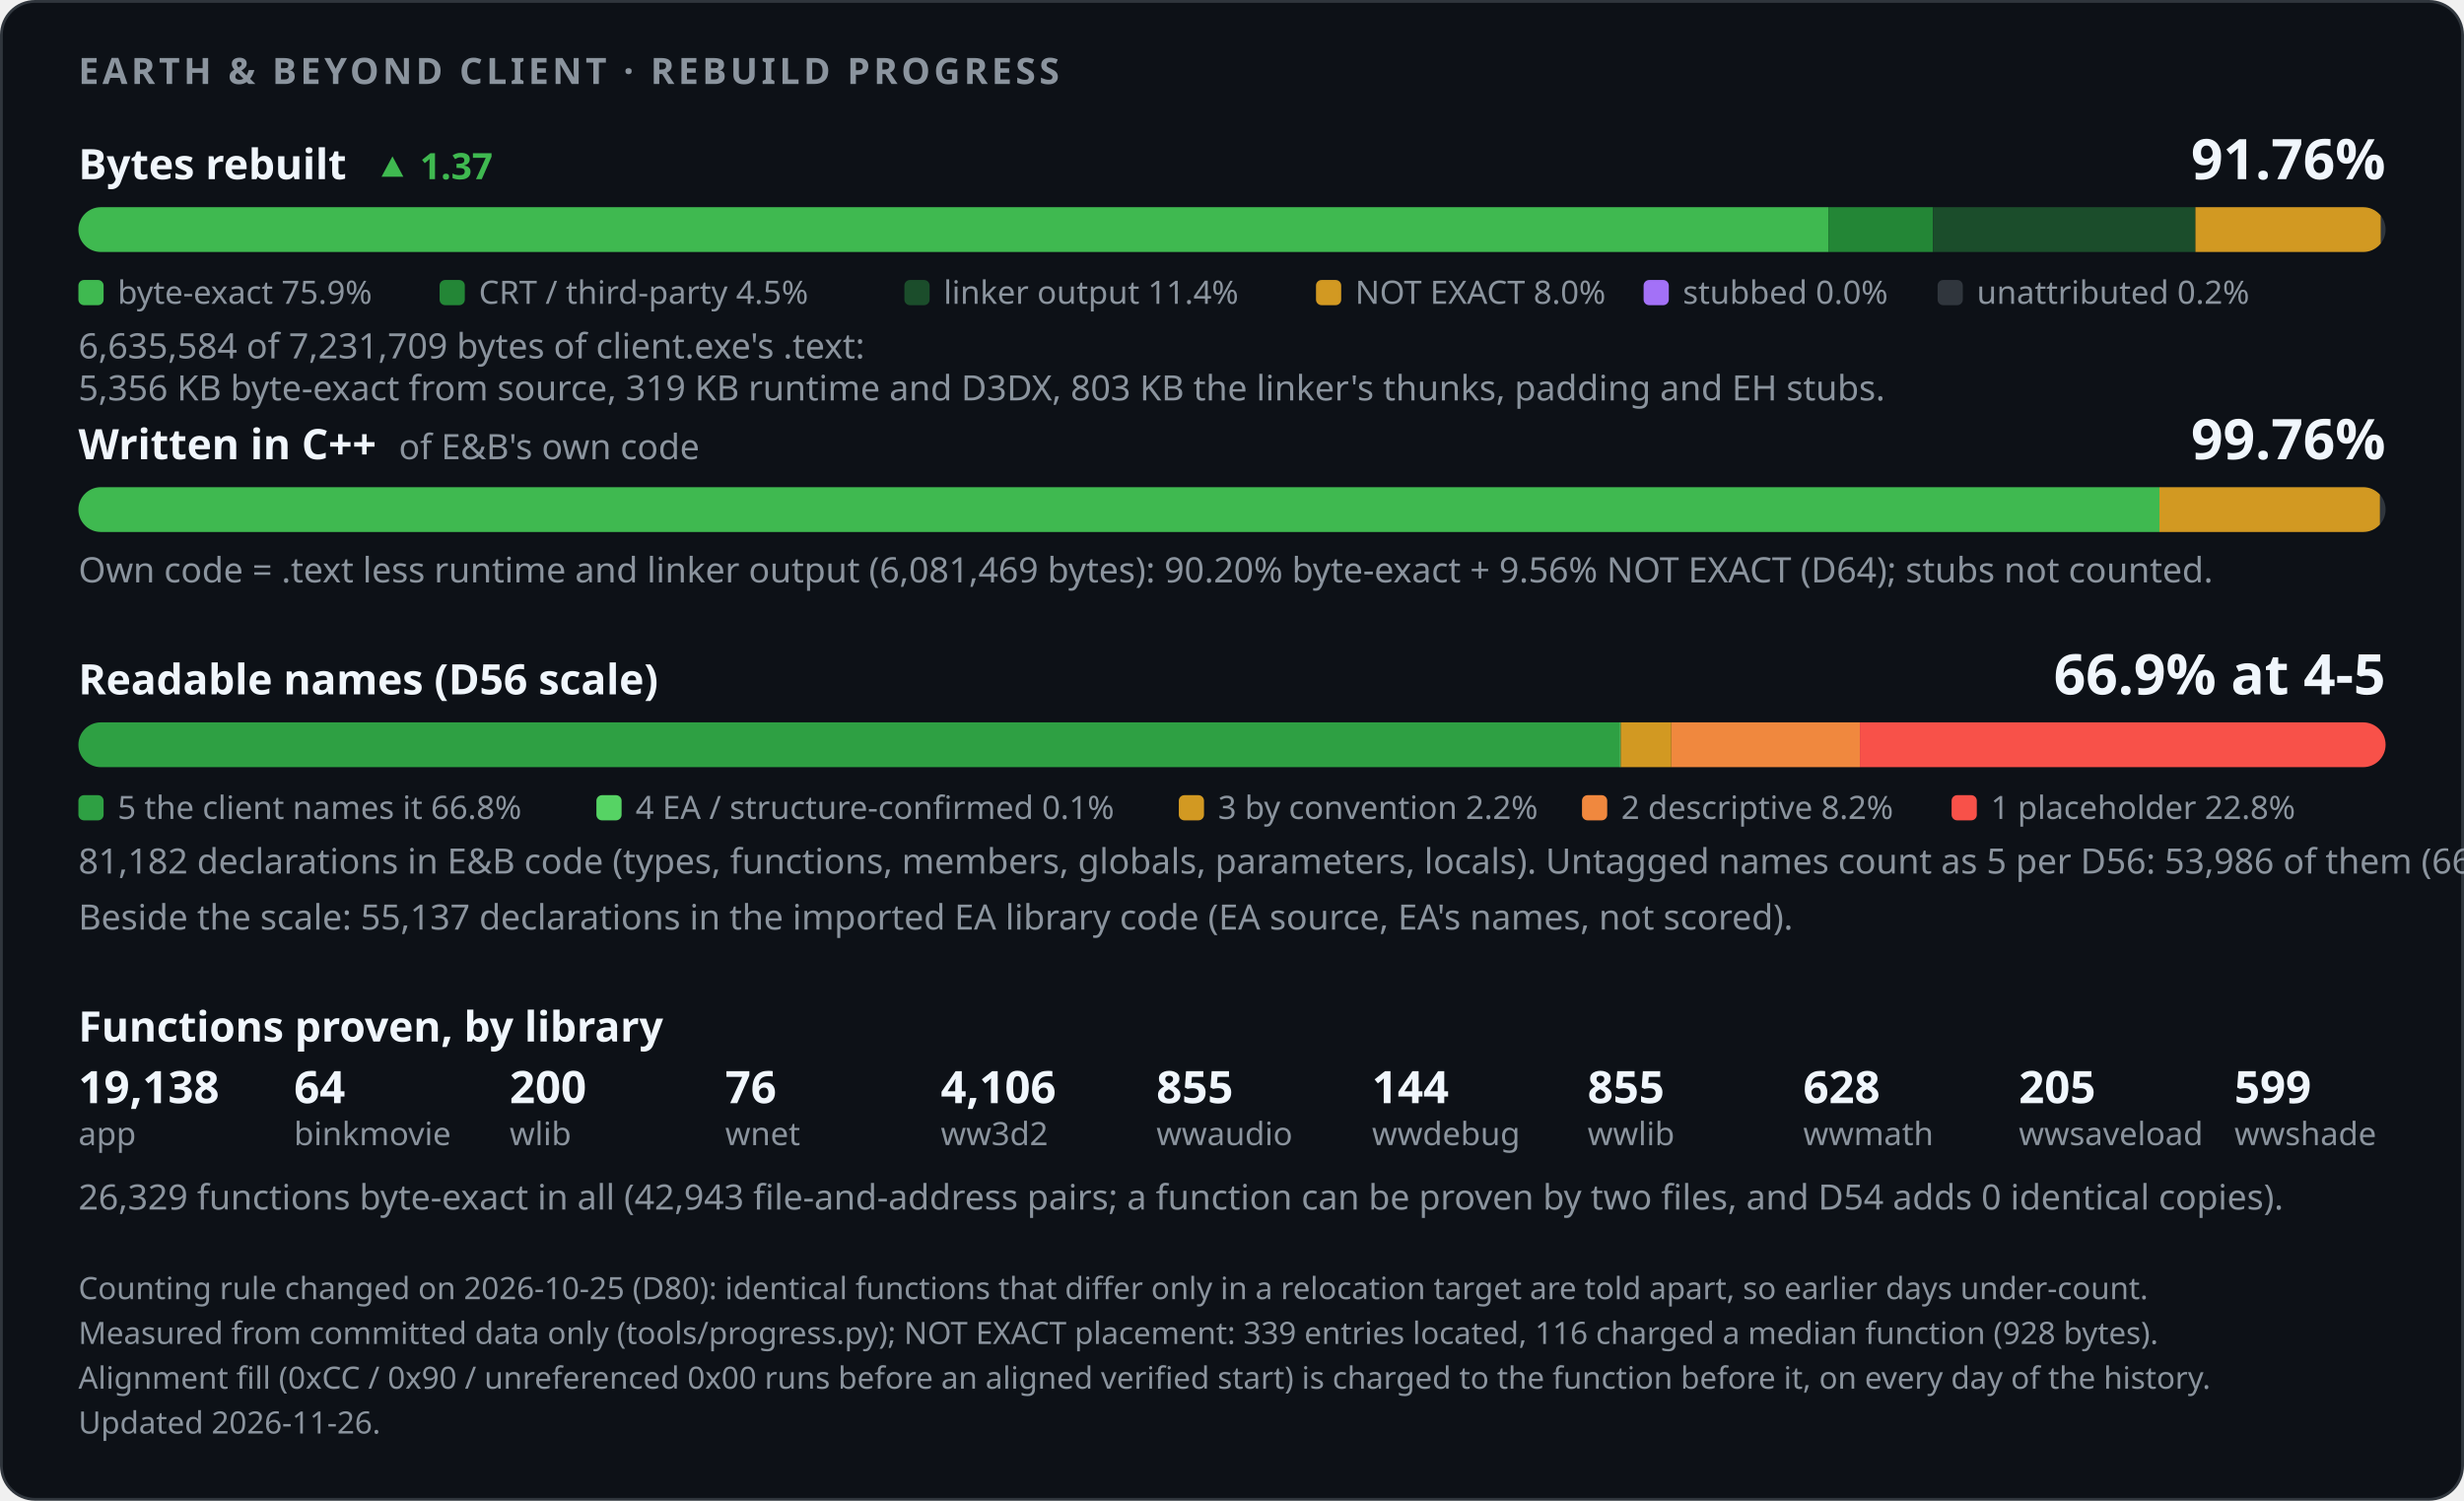
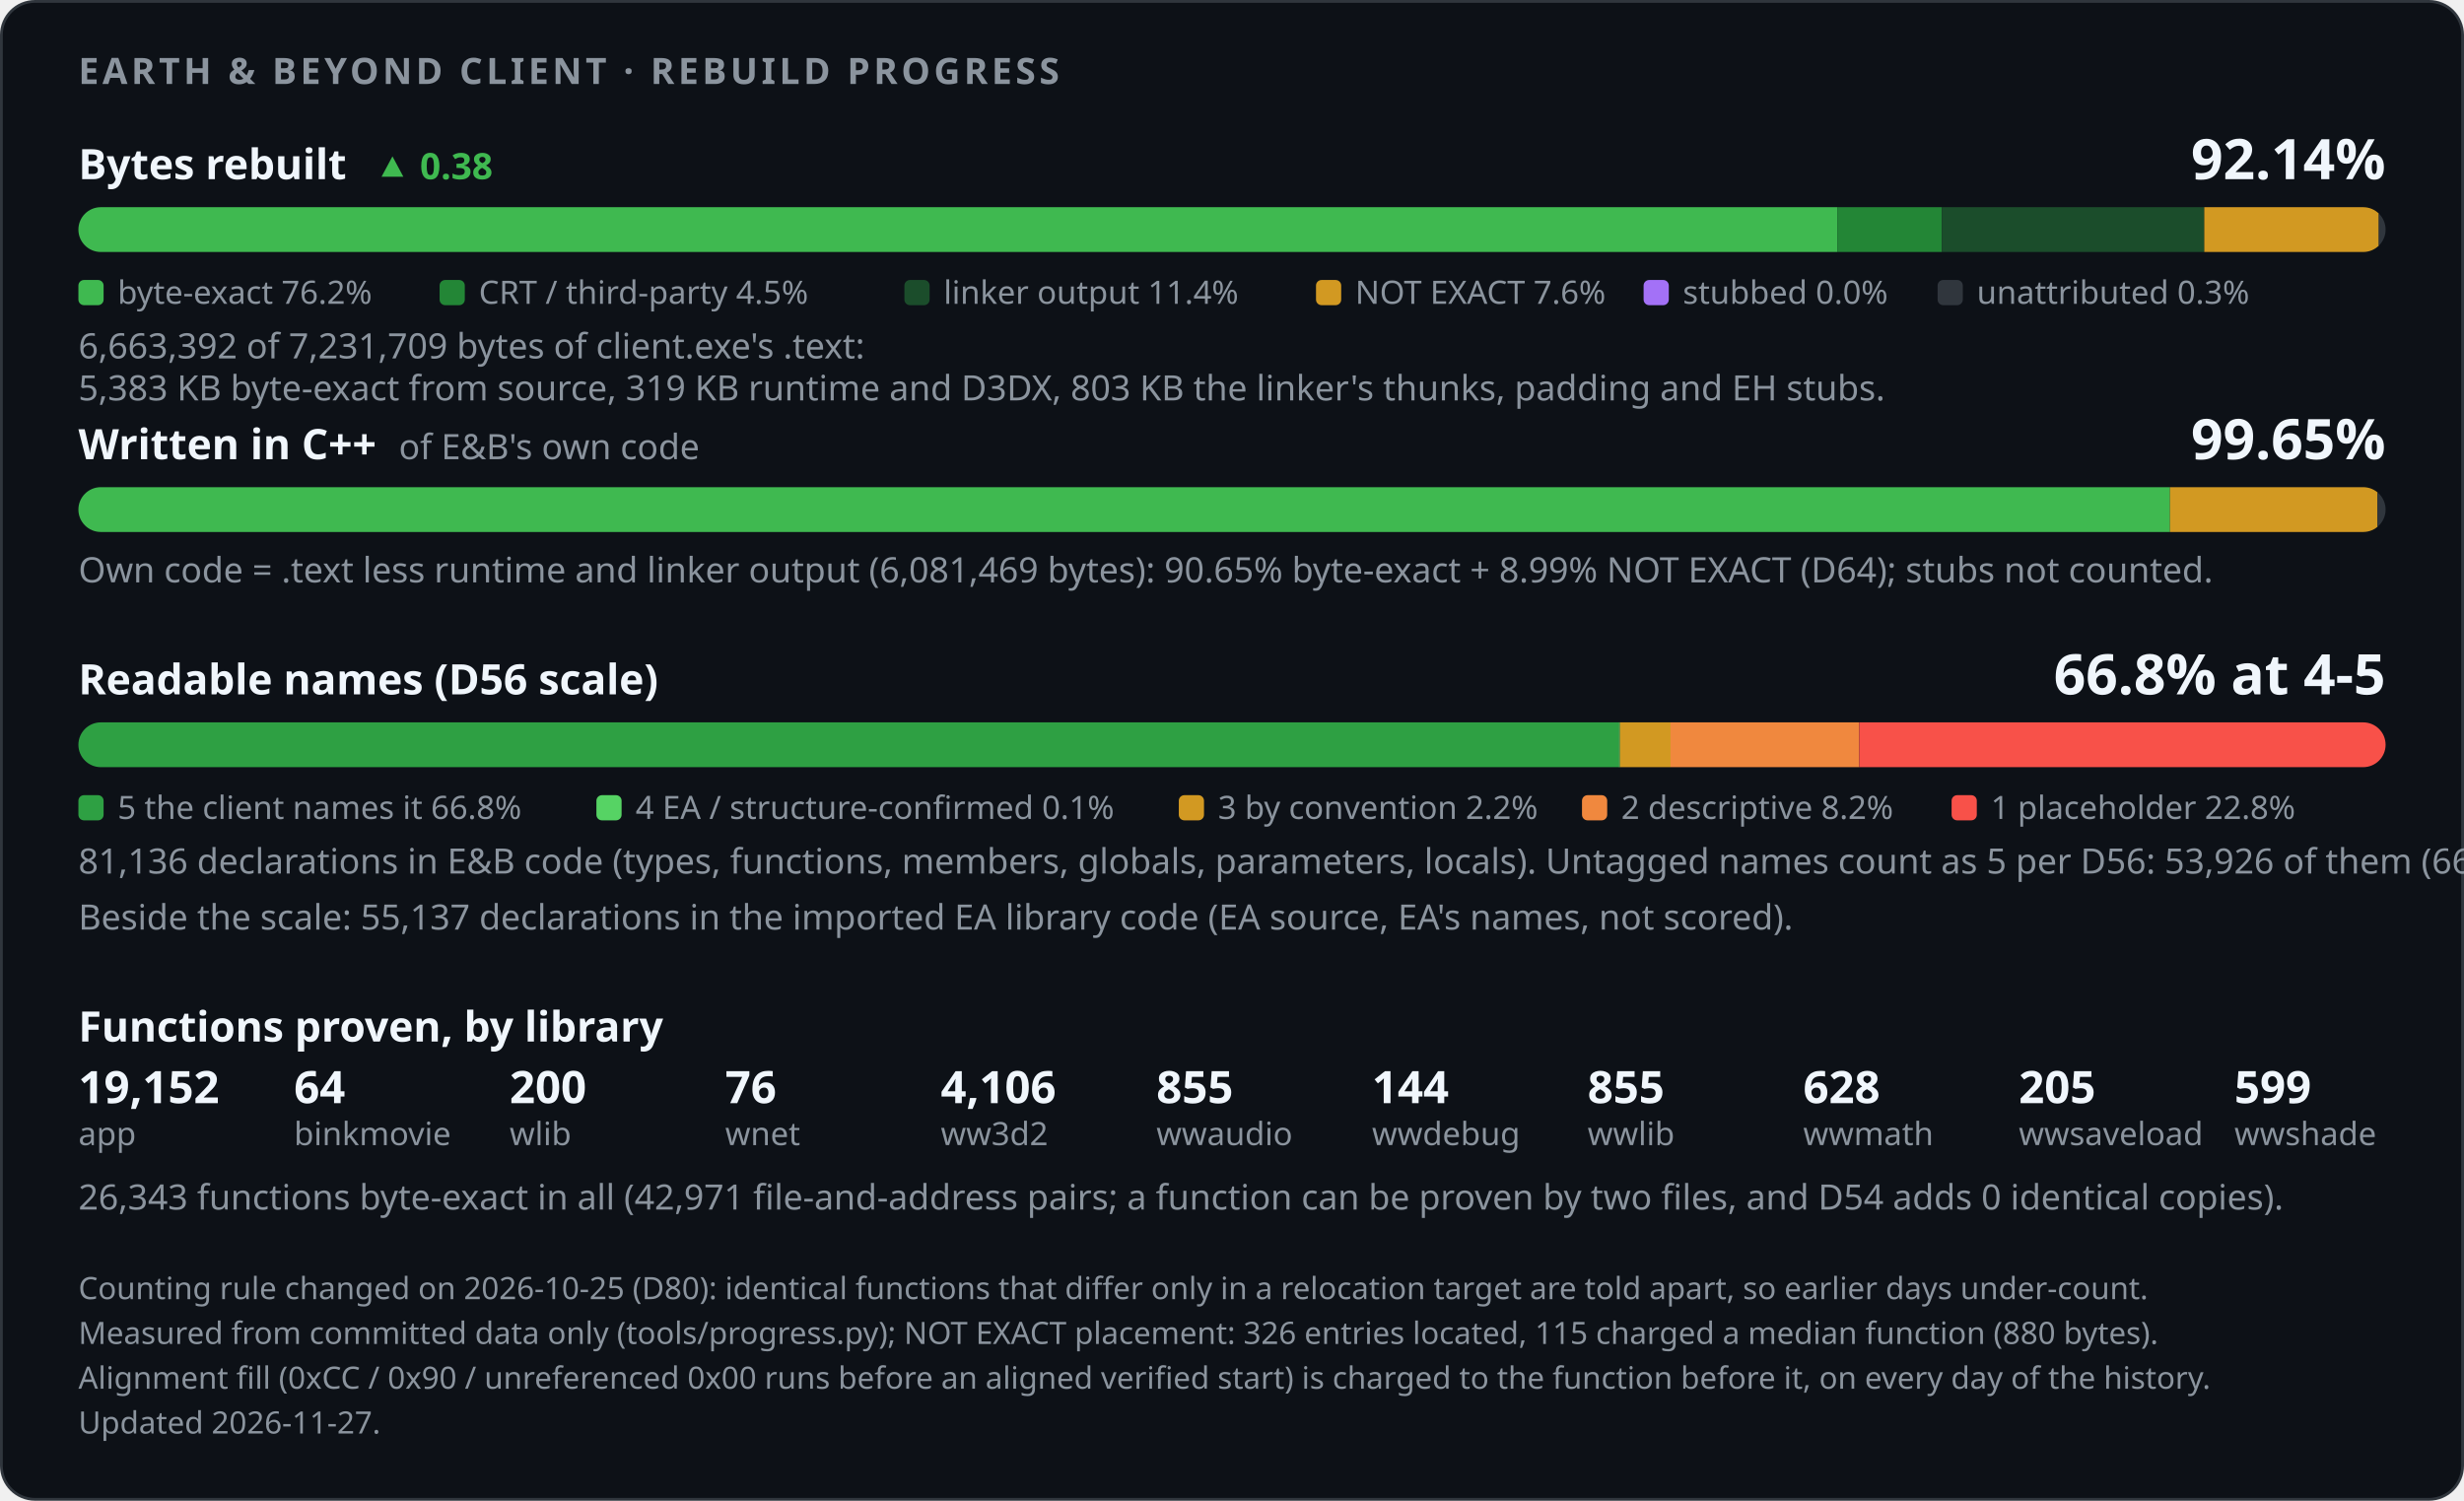
<svg xmlns="http://www.w3.org/2000/svg" width="880" height="536" viewBox="0 0 880 536" role="img" aria-labelledby="title desc">
  <style>
    .card { fill: #0d1117; stroke: #30363d; } .strong { fill: #f0f6fc; } .muted { fill: #8b949e; }
    .grid { stroke: #30363d; } .up { fill: #3fb950; } .down { fill: #f85149; }
    .s-exact { fill: #3fb950; } .s-notexact { fill: #d29922; } .s-stub { fill: #a371f7; }
    .s-third { fill: #238636; } .s-linker { fill: #1b4d2b; } .s-unattr { fill: #30363d; }
    .l-exact { stroke: #3fb950; } .l-written { stroke: #58a6ff; }
    @media (prefers-color-scheme: light) {
      .card { fill: #ffffff; stroke: #d0d7de; } .strong { fill: #1f2328; } .muted { fill: #59636e; }
      .grid { stroke: #d0d7de; } .up { fill: #1a7f37; } .down { fill: #cf222e; }
      .s-exact { fill: #1a7f37; } .s-third { fill: #4ac26b; } .s-linker { fill: #aceebb; } .s-unattr { fill: #d0d7de; }
      .l-exact { stroke: #1a7f37; } .l-written { stroke: #0969da; }
    }
  </style>
  <rect class="card" x="0.5" y="0.5" width="879" height="535" rx="12" />
  <g font-family="-apple-system,BlinkMacSystemFont,'Segoe UI','Noto Sans',Helvetica,Arial,sans-serif">
    <text x="28" y="30" class="muted" font-size="13" font-weight="600" letter-spacing="1.3">EARTH &amp; BEYOND CLIENT · REBUILD PROGRESS</text>
-     <text x="28" y="64" class="strong" font-size="15" font-weight="600">Bytes rebuilt<tspan class="up" dx="10" font-size="13" font-weight="600">▲ 1.37</tspan>
+     <text x="28" y="64" class="strong" font-size="15" font-weight="600">Bytes rebuilt<tspan class="up" dx="10" font-size="13" font-weight="600">▲ 0.38</tspan>
    </text>
-     <text x="852" y="64" class="strong" font-size="20" font-weight="700" text-anchor="end">91.76%</text>
+     <text x="852" y="64" class="strong" font-size="20" font-weight="700" text-anchor="end">92.14%</text>
    <clipPath id="clip74">
      <rect x="28" y="74" width="824" height="16" rx="8.0" />
    </clipPath>
    <g clip-path="url(#clip74)">
-       <rect x="28.00" y="74" width="625.01" height="16" class="s-exact" />
-       <rect x="653.01" y="74" width="37.32" height="16" class="s-third" />
-       <rect x="690.33" y="74" width="93.74" height="16" class="s-linker" />
-       <rect x="784.08" y="74" width="66.26" height="16" class="s-notexact" />
-       <rect x="850.34" y="74" width="1.66" height="16" class="s-unattr" />
+       <rect x="28.00" y="74" width="628.18" height="16" class="s-exact" />
+       <rect x="656.18" y="74" width="37.32" height="16" class="s-third" />
+       <rect x="693.50" y="74" width="93.74" height="16" class="s-linker" />
+       <rect x="787.24" y="74" width="62.33" height="16" class="s-notexact" />
+       <rect x="849.57" y="74" width="2.43" height="16" class="s-unattr" />
    </g>
    <rect x="28" y="100" width="9" height="9" rx="2" class="s-exact" />
-     <text x="42" y="108.5" class="muted" font-size="11.5">byte-exact 75.9%</text>
+     <text x="42" y="108.5" class="muted" font-size="11.5">byte-exact 76.2%</text>
    <rect x="157" y="100" width="9" height="9" rx="2" class="s-third" />
    <text x="171" y="108.5" class="muted" font-size="11.5">CRT / third-party 4.5%</text>
    <rect x="323" y="100" width="9" height="9" rx="2" class="s-linker" />
    <text x="337" y="108.5" class="muted" font-size="11.5">linker output 11.4%</text>
    <rect x="470" y="100" width="9" height="9" rx="2" class="s-notexact" />
-     <text x="484" y="108.5" class="muted" font-size="11.5">NOT EXACT 8.0%</text>
+     <text x="484" y="108.5" class="muted" font-size="11.5">NOT EXACT 7.6%</text>
    <rect x="587" y="100" width="9" height="9" rx="2" class="s-stub" />
    <text x="601" y="108.5" class="muted" font-size="11.5">stubbed 0.0%</text>
    <rect x="692" y="100" width="9" height="9" rx="2" class="s-unattr" />
-     <text x="706" y="108.5" class="muted" font-size="11.5">unattributed 0.2%</text>
-     <text x="28" y="128" class="muted" font-size="12.5">6,635,584 of 7,231,709 bytes of client.exe's .text:</text>
-     <text x="28" y="143" class="muted" font-size="12.5">5,356 KB byte-exact from source, 319 KB runtime and D3DX, 803 KB the linker's thunks, padding and EH stubs.</text>
+     <text x="706" y="108.5" class="muted" font-size="11.5">unattributed 0.3%</text>
+     <text x="28" y="128" class="muted" font-size="12.5">6,663,392 of 7,231,709 bytes of client.exe's .text:</text>
+     <text x="28" y="143" class="muted" font-size="12.5">5,383 KB byte-exact from source, 319 KB runtime and D3DX, 803 KB the linker's thunks, padding and EH stubs.</text>
    <text x="28" y="164" class="strong" font-size="15" font-weight="600">Written in C++<tspan class="muted" font-size="12.5" font-weight="400" dx="8">of E&amp;B's own code</tspan>
    </text>
-     <text x="852" y="164" class="strong" font-size="20" font-weight="700" text-anchor="end">99.76%</text>
+     <text x="852" y="164" class="strong" font-size="20" font-weight="700" text-anchor="end">99.65%</text>
    <clipPath id="clip174">
      <rect x="28" y="174" width="824" height="16" rx="8.0" />
    </clipPath>
    <g clip-path="url(#clip174)">
-       <rect x="28.00" y="174" width="743.23" height="16" class="s-exact" />
-       <rect x="771.23" y="174" width="78.79" height="16" class="s-notexact" />
-       <rect x="850.02" y="174" width="1.98" height="16" class="s-unattr" />
+       <rect x="28.00" y="174" width="747.00" height="16" class="s-exact" />
+       <rect x="775.00" y="174" width="74.11" height="16" class="s-notexact" />
+       <rect x="849.11" y="174" width="2.89" height="16" class="s-unattr" />
    </g>
-     <text x="28" y="208" class="muted" font-size="12.5">Own code = .text less runtime and linker output (6,081,469 bytes): 90.20% byte-exact + 9.56% NOT EXACT (D64); stubs not counted.</text>
+     <text x="28" y="208" class="muted" font-size="12.5">Own code = .text less runtime and linker output (6,081,469 bytes): 90.65% byte-exact + 8.99% NOT EXACT (D64); stubs not counted.</text>
    <text x="28" y="248" class="strong" font-size="15" font-weight="600">Readable names (D56 scale)</text>
-     <text x="852" y="248" class="strong" font-size="20" font-weight="700" text-anchor="end">66.9% at 4-5</text>
+     <text x="852" y="248" class="strong" font-size="20" font-weight="700" text-anchor="end">66.8% at 4-5</text>
    <clipPath id="clip258">
      <rect x="28" y="258" width="824" height="16" rx="8.0" />
    </clipPath>
    <g clip-path="url(#clip258)">
-       <rect x="28.00" y="258" width="550.42" height="16" fill="#2ea043" />
-       <rect x="578.42" y="258" width="0.44" height="16" fill="#56d364" />
-       <rect x="578.85" y="258" width="18.07" height="16" fill="#d29922" />
-       <rect x="596.92" y="258" width="67.33" height="16" fill="#f0883e" />
-       <rect x="664.24" y="258" width="187.76" height="16" fill="#f85149" />
+       <rect x="28.00" y="258" width="550.12" height="16" fill="#2ea043" />
+       <rect x="578.12" y="258" width="0.44" height="16" fill="#56d364" />
+       <rect x="578.56" y="258" width="18.08" height="16" fill="#d29922" />
+       <rect x="596.63" y="258" width="67.37" height="16" fill="#f0883e" />
+       <rect x="664.01" y="258" width="187.99" height="16" fill="#f85149" />
    </g>
    <rect x="28" y="284" width="9" height="9" rx="2" fill="#2ea043" />
    <text x="42" y="292.5" class="muted" font-size="11.5">5 the client names it 66.8%</text>
    <rect x="213" y="284" width="9" height="9" rx="2" fill="#56d364" />
    <text x="227" y="292.5" class="muted" font-size="11.5">4 EA / structure-confirmed 0.1%</text>
    <rect x="421" y="284" width="9" height="9" rx="2" fill="#d29922" />
    <text x="435" y="292.5" class="muted" font-size="11.5">3 by convention 2.2%</text>
    <rect x="565" y="284" width="9" height="9" rx="2" fill="#f0883e" />
    <text x="579" y="292.5" class="muted" font-size="11.5">2 descriptive 8.2%</text>
    <rect x="697" y="284" width="9" height="9" rx="2" fill="#f85149" />
    <text x="711" y="292.5" class="muted" font-size="11.5">1 placeholder 22.8%</text>
-     <text x="28" y="312" class="muted" font-size="12.5">81,182 declarations in E&amp;B code (types, functions, members, globals, parameters, locals). Untagged names count as 5 per D56: 53,986 of them (66.5%).</text>
+     <text x="28" y="312" class="muted" font-size="12.5">81,136 declarations in E&amp;B code (types, functions, members, globals, parameters, locals). Untagged names count as 5 per D56: 53,926 of them (66.5%).</text>
    <text x="28" y="332" class="muted" font-size="12.5">Beside the scale: 55,137 declarations in the imported EA library code (EA source, EA's names, not scored).</text>
    <text x="28" y="372" class="strong" font-size="15" font-weight="600">Functions proven, by library</text>
-     <text x="28" y="394" class="strong" font-size="16" font-weight="700">19,138</text>
+     <text x="28" y="394" class="strong" font-size="16" font-weight="700">19,152</text>
    <text x="28" y="409" class="muted" font-size="11.5">app</text>
    <text x="105" y="394" class="strong" font-size="16" font-weight="700">64</text>
    <text x="105" y="409" class="muted" font-size="11.5">binkmovie</text>
    <text x="182" y="394" class="strong" font-size="16" font-weight="700">200</text>
    <text x="182" y="409" class="muted" font-size="11.5">wlib</text>
    <text x="259" y="394" class="strong" font-size="16" font-weight="700">76</text>
    <text x="259" y="409" class="muted" font-size="11.5">wnet</text>
    <text x="336" y="394" class="strong" font-size="16" font-weight="700">4,106</text>
    <text x="336" y="409" class="muted" font-size="11.5">ww3d2</text>
    <text x="413" y="394" class="strong" font-size="16" font-weight="700">855</text>
    <text x="413" y="409" class="muted" font-size="11.5">wwaudio</text>
    <text x="490" y="394" class="strong" font-size="16" font-weight="700">144</text>
    <text x="490" y="409" class="muted" font-size="11.5">wwdebug</text>
    <text x="567" y="394" class="strong" font-size="16" font-weight="700">855</text>
    <text x="567" y="409" class="muted" font-size="11.5">wwlib</text>
    <text x="644" y="394" class="strong" font-size="16" font-weight="700">628</text>
    <text x="644" y="409" class="muted" font-size="11.5">wwmath</text>
    <text x="721" y="394" class="strong" font-size="16" font-weight="700">205</text>
    <text x="721" y="409" class="muted" font-size="11.5">wwsaveload</text>
    <text x="798" y="394" class="strong" font-size="16" font-weight="700">599</text>
    <text x="798" y="409" class="muted" font-size="11.5">wwshade</text>
-     <text x="28" y="432" class="muted" font-size="12.5">26,329 functions byte-exact in all (42,943 file-and-address pairs; a function can be proven by two files, and D54 adds 0 identical copies).</text>
+     <text x="28" y="432" class="muted" font-size="12.5">26,343 functions byte-exact in all (42,971 file-and-address pairs; a function can be proven by two files, and D54 adds 0 identical copies).</text>
    <text x="28" y="464" class="muted" font-size="11">Counting rule changed on 2026-10-25 (D80): identical functions that differ only in a relocation target are told apart, so earlier days under-count.</text>
-     <text x="28" y="480" class="muted" font-size="11">Measured from committed data only (tools/progress.py); NOT EXACT placement: 339 entries located, 116 charged a median function (928 bytes).</text>
+     <text x="28" y="480" class="muted" font-size="11">Measured from committed data only (tools/progress.py); NOT EXACT placement: 326 entries located, 115 charged a median function (880 bytes).</text>
    <text x="28" y="496" class="muted" font-size="11">Alignment fill (0xCC / 0x90 / unreferenced 0x00 runs before an aligned verified start) is charged to the function before it, on every day of the history.</text>
-     <text x="28" y="512" class="muted" font-size="11">Updated 2026-11-26.</text>
+     <text x="28" y="512" class="muted" font-size="11">Updated 2026-11-27.</text>
  </g>
</svg>
